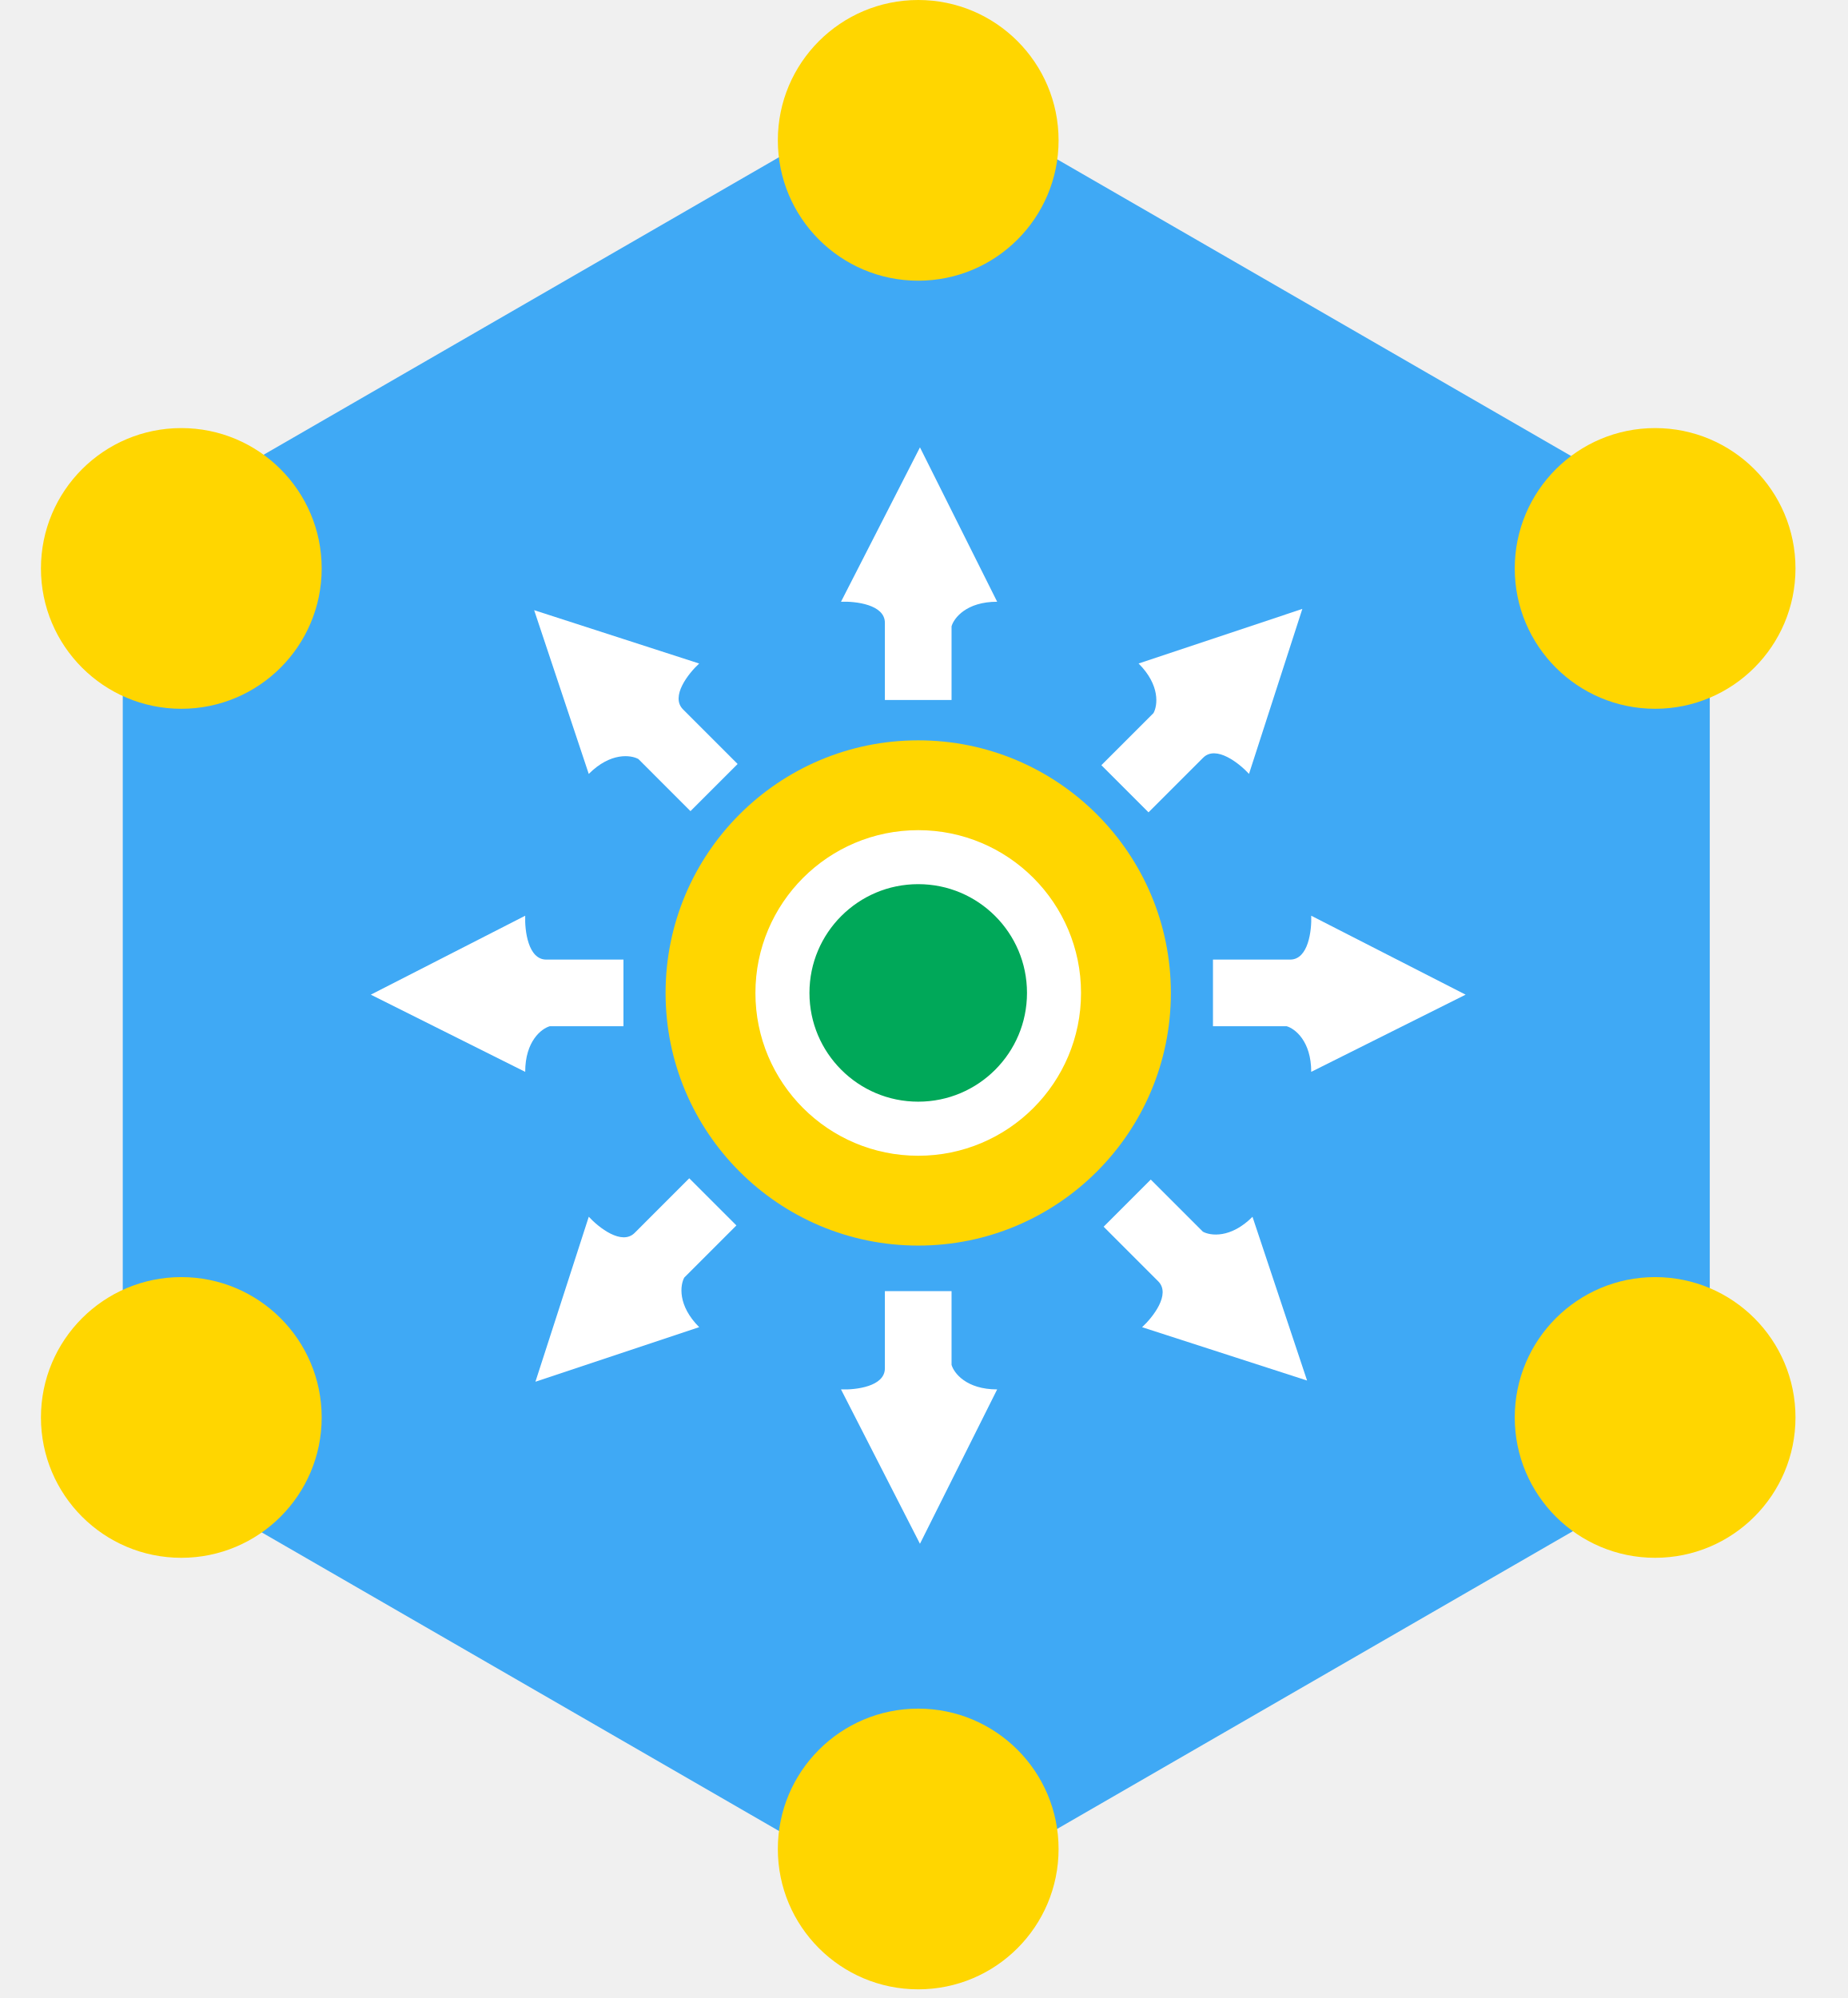
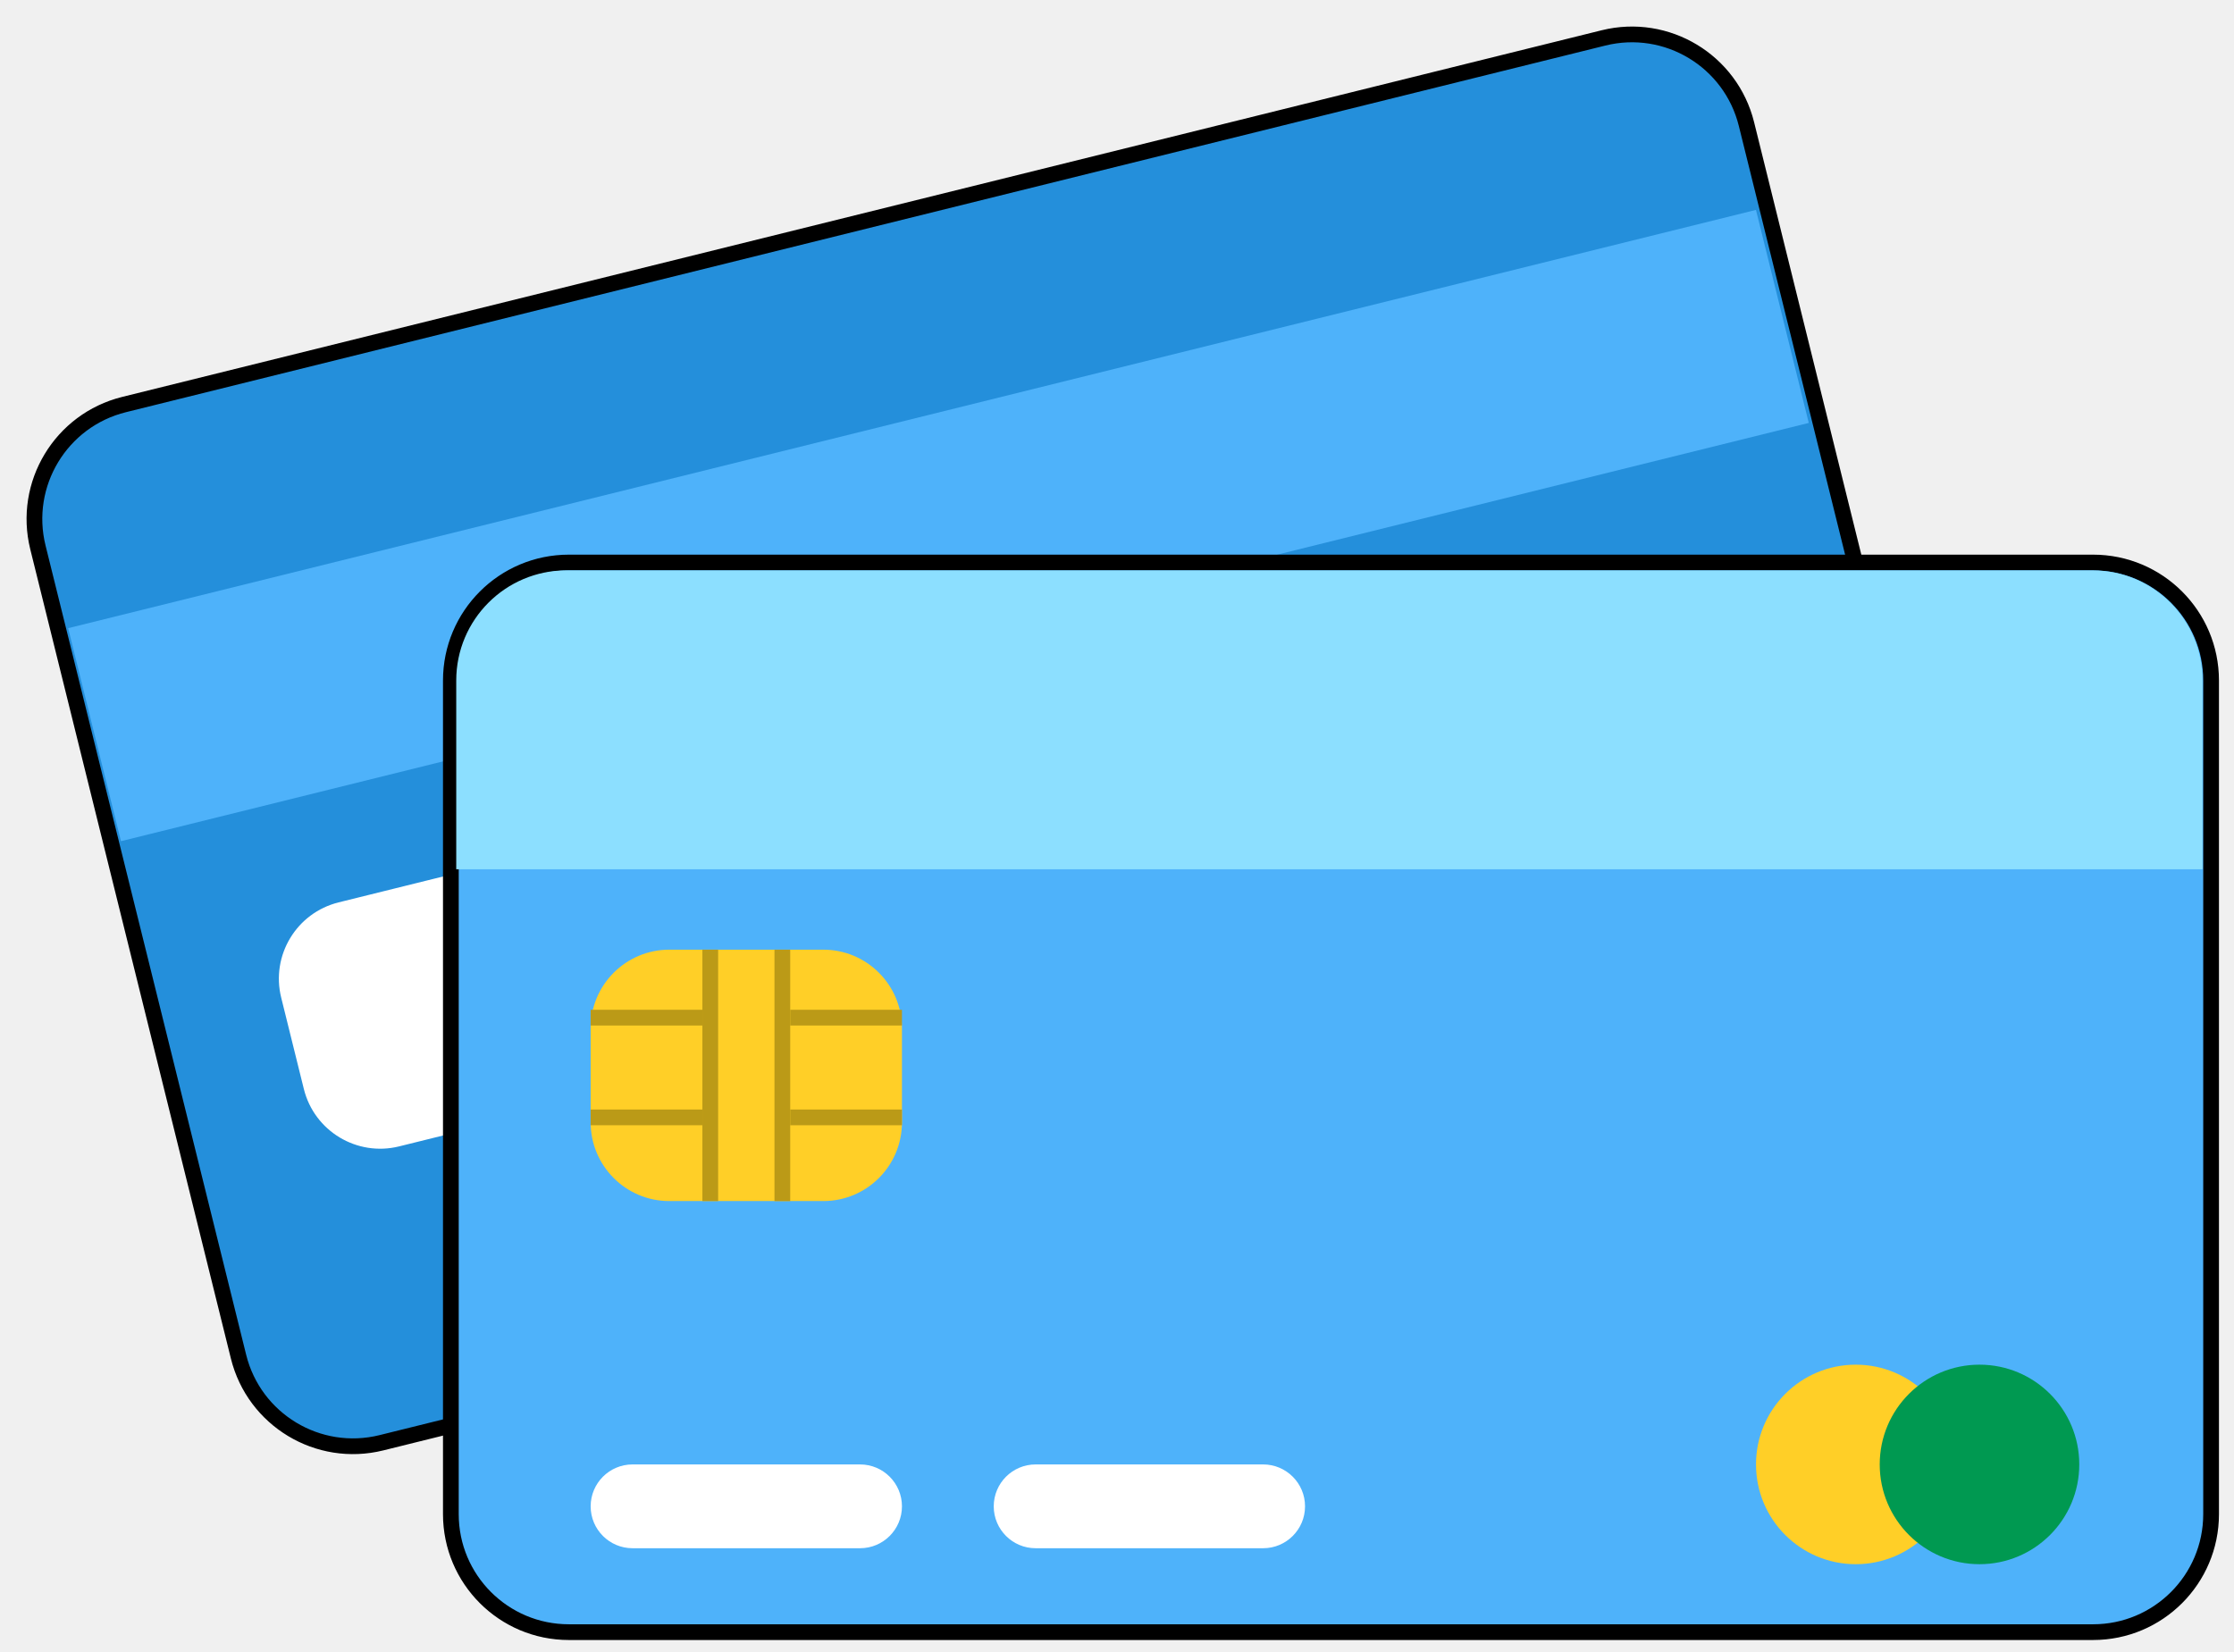
- <svg xmlns="http://www.w3.org/2000/svg" width="98" height="106" viewBox="0 0 98 106" fill="none">
-   <path d="M48.604 4.137L90.696 28.439V77.042L48.604 101.344L6.512 77.042V28.439L48.604 4.137Z" fill="#3FA9F5" />
-   <circle cx="9.618" cy="30.157" r="7.446" fill="#FFD600" />
-   <circle cx="9.618" cy="75.2" r="7.446" fill="#FFD600" />
-   <circle cx="87.797" cy="75.2" r="7.446" fill="#FFD600" />
-   <circle cx="48.708" cy="52.677" r="7.77" fill="#00A859" stroke="white" stroke-width="4" />
-   <path d="M62.11 52.679C62.11 60.081 56.109 66.082 48.708 66.082C41.306 66.082 35.306 60.081 35.306 52.679C35.306 45.278 41.306 39.277 48.708 39.277C56.109 39.277 62.11 45.278 62.11 52.679ZM40.072 52.679C40.072 57.449 43.938 61.316 48.708 61.316C53.477 61.316 57.344 57.449 57.344 52.679C57.344 47.91 53.477 44.043 48.708 44.043C43.938 44.043 40.072 47.91 40.072 52.679Z" fill="#FFD600" />
-   <circle cx="48.707" cy="7.446" r="7.446" fill="#FFD600" />
-   <circle cx="48.707" cy="98.094" r="7.446" fill="#FFD600" />
-   <circle cx="87.797" cy="30.157" r="7.446" fill="#FFD600" />
-   <path d="M44.612 31.924L48.8 23.734L52.895 31.924C51.258 31.924 50.6 32.793 50.476 33.227V37.136H46.939V33.041C46.939 32.074 45.388 31.893 44.612 31.924Z" fill="white" />
-   <path d="M44.612 73.712L48.8 81.902L52.895 73.712C51.258 73.712 50.6 72.844 50.476 72.409V68.5H46.939V72.595C46.939 73.563 45.388 73.743 44.612 73.712Z" fill="white" />
-   <path d="M31.232 64.552L28.402 73.305L37.089 70.41C35.931 69.251 36.08 68.172 36.299 67.777L39.063 65.013L36.562 62.512L33.667 65.408C32.982 66.092 31.758 65.123 31.232 64.552Z" fill="white" />
-   <path d="M27.86 48.582L19.67 52.77L27.86 56.865C27.86 55.227 28.729 54.569 29.163 54.445L33.072 54.445L33.072 50.909L28.977 50.909C28.009 50.909 27.829 49.358 27.86 48.582Z" fill="white" />
-   <path d="M69.555 48.582L77.745 52.77L69.555 56.865C69.555 55.227 68.686 54.569 68.252 54.445L64.343 54.445L64.343 50.909L68.438 50.909C69.406 50.909 69.586 49.358 69.555 48.582Z" fill="white" />
-   <path d="M37.088 35.202L28.335 32.372L31.231 41.059C32.389 39.9 33.469 40.05 33.864 40.269L36.627 43.033L39.128 40.532L36.233 37.636C35.548 36.952 36.518 35.728 37.088 35.202Z" fill="white" />
-   <path d="M60.583 70.412L69.335 73.242L66.44 64.555C65.282 65.713 64.202 65.564 63.807 65.344L61.043 62.58L58.543 65.081L61.438 67.977C62.123 68.661 61.153 69.885 60.583 70.412Z" fill="white" />
-   <path d="M66.255 41.057L69.084 32.304L60.397 35.2C61.556 36.358 61.407 37.437 61.187 37.832L58.423 40.596L60.924 43.097L63.82 40.201C64.504 39.517 65.728 40.487 66.255 41.057Z" fill="white" />
+ <svg xmlns="http://www.w3.org/2000/svg" width="142" height="105" viewBox="0 0 142 105" fill="none">
+   <rect x="0.606" y="27.523" width="111.886" height="68" rx="7.5" transform="rotate(-13.9208 0.605605 27.5232)" fill="#248FDB" stroke="black" />
+   <rect x="4.333" y="39.935" width="110.528" height="13.952" transform="rotate(-13.9208 4.3335 39.9355)" fill="#4EB2FA" />
+   <rect x="16.671" y="58.57" width="19.787" height="15.982" rx="5" transform="rotate(-13.9208 16.6714 58.5698)" fill="white" />
+   <rect x="28.658" y="35.761" width="111.886" height="68" rx="7.5" fill="#4EB2FA" stroke="black" />
+   <path d="M29 43.261C29 39.395 32.134 36.261 36 36.261H133C136.866 36.261 140 39.395 140 43.261V55.261H29V43.261Z" fill="#8CDFFF" />
+   <rect x="37.544" y="60.374" width="19.787" height="15.982" rx="5" fill="#FFCF27" />
+   <rect x="37.544" y="93.099" width="19.787" height="5.327" rx="2.664" fill="white" />
+   <rect x="63.165" y="93.099" width="19.787" height="5.327" rx="2.664" fill="white" />
+   <line x1="45.147" y1="60.374" x2="45.147" y2="76.356" stroke="#BB9A17" />
+   <line y1="-0.5" x2="15.982" y2="-0.5" transform="matrix(4.37114e-08 1 1 -4.37114e-08 50.228 60.3745)" stroke="#BB9A17" />
+   <line x1="37.544" y1="64.695" x2="44.647" y2="64.695" stroke="#BB9A17" />
+   <line y1="-0.5" x2="7.103" y2="-0.5" transform="matrix(-1 0 0 1 57.3311 65.1948)" stroke="#BB9A17" />
+   <line x1="37.544" y1="71.036" x2="44.647" y2="71.036" stroke="#BB9A17" />
+   <line y1="-0.5" x2="7.103" y2="-0.5" transform="matrix(-1 0 0 1 57.3311 71.5361)" stroke="#BB9A17" />
+   <circle cx="117.959" cy="93.099" r="6.342" fill="#FFCF27" />
+   <circle cx="125.823" cy="93.099" r="6.342" fill="#009951" />
</svg>
